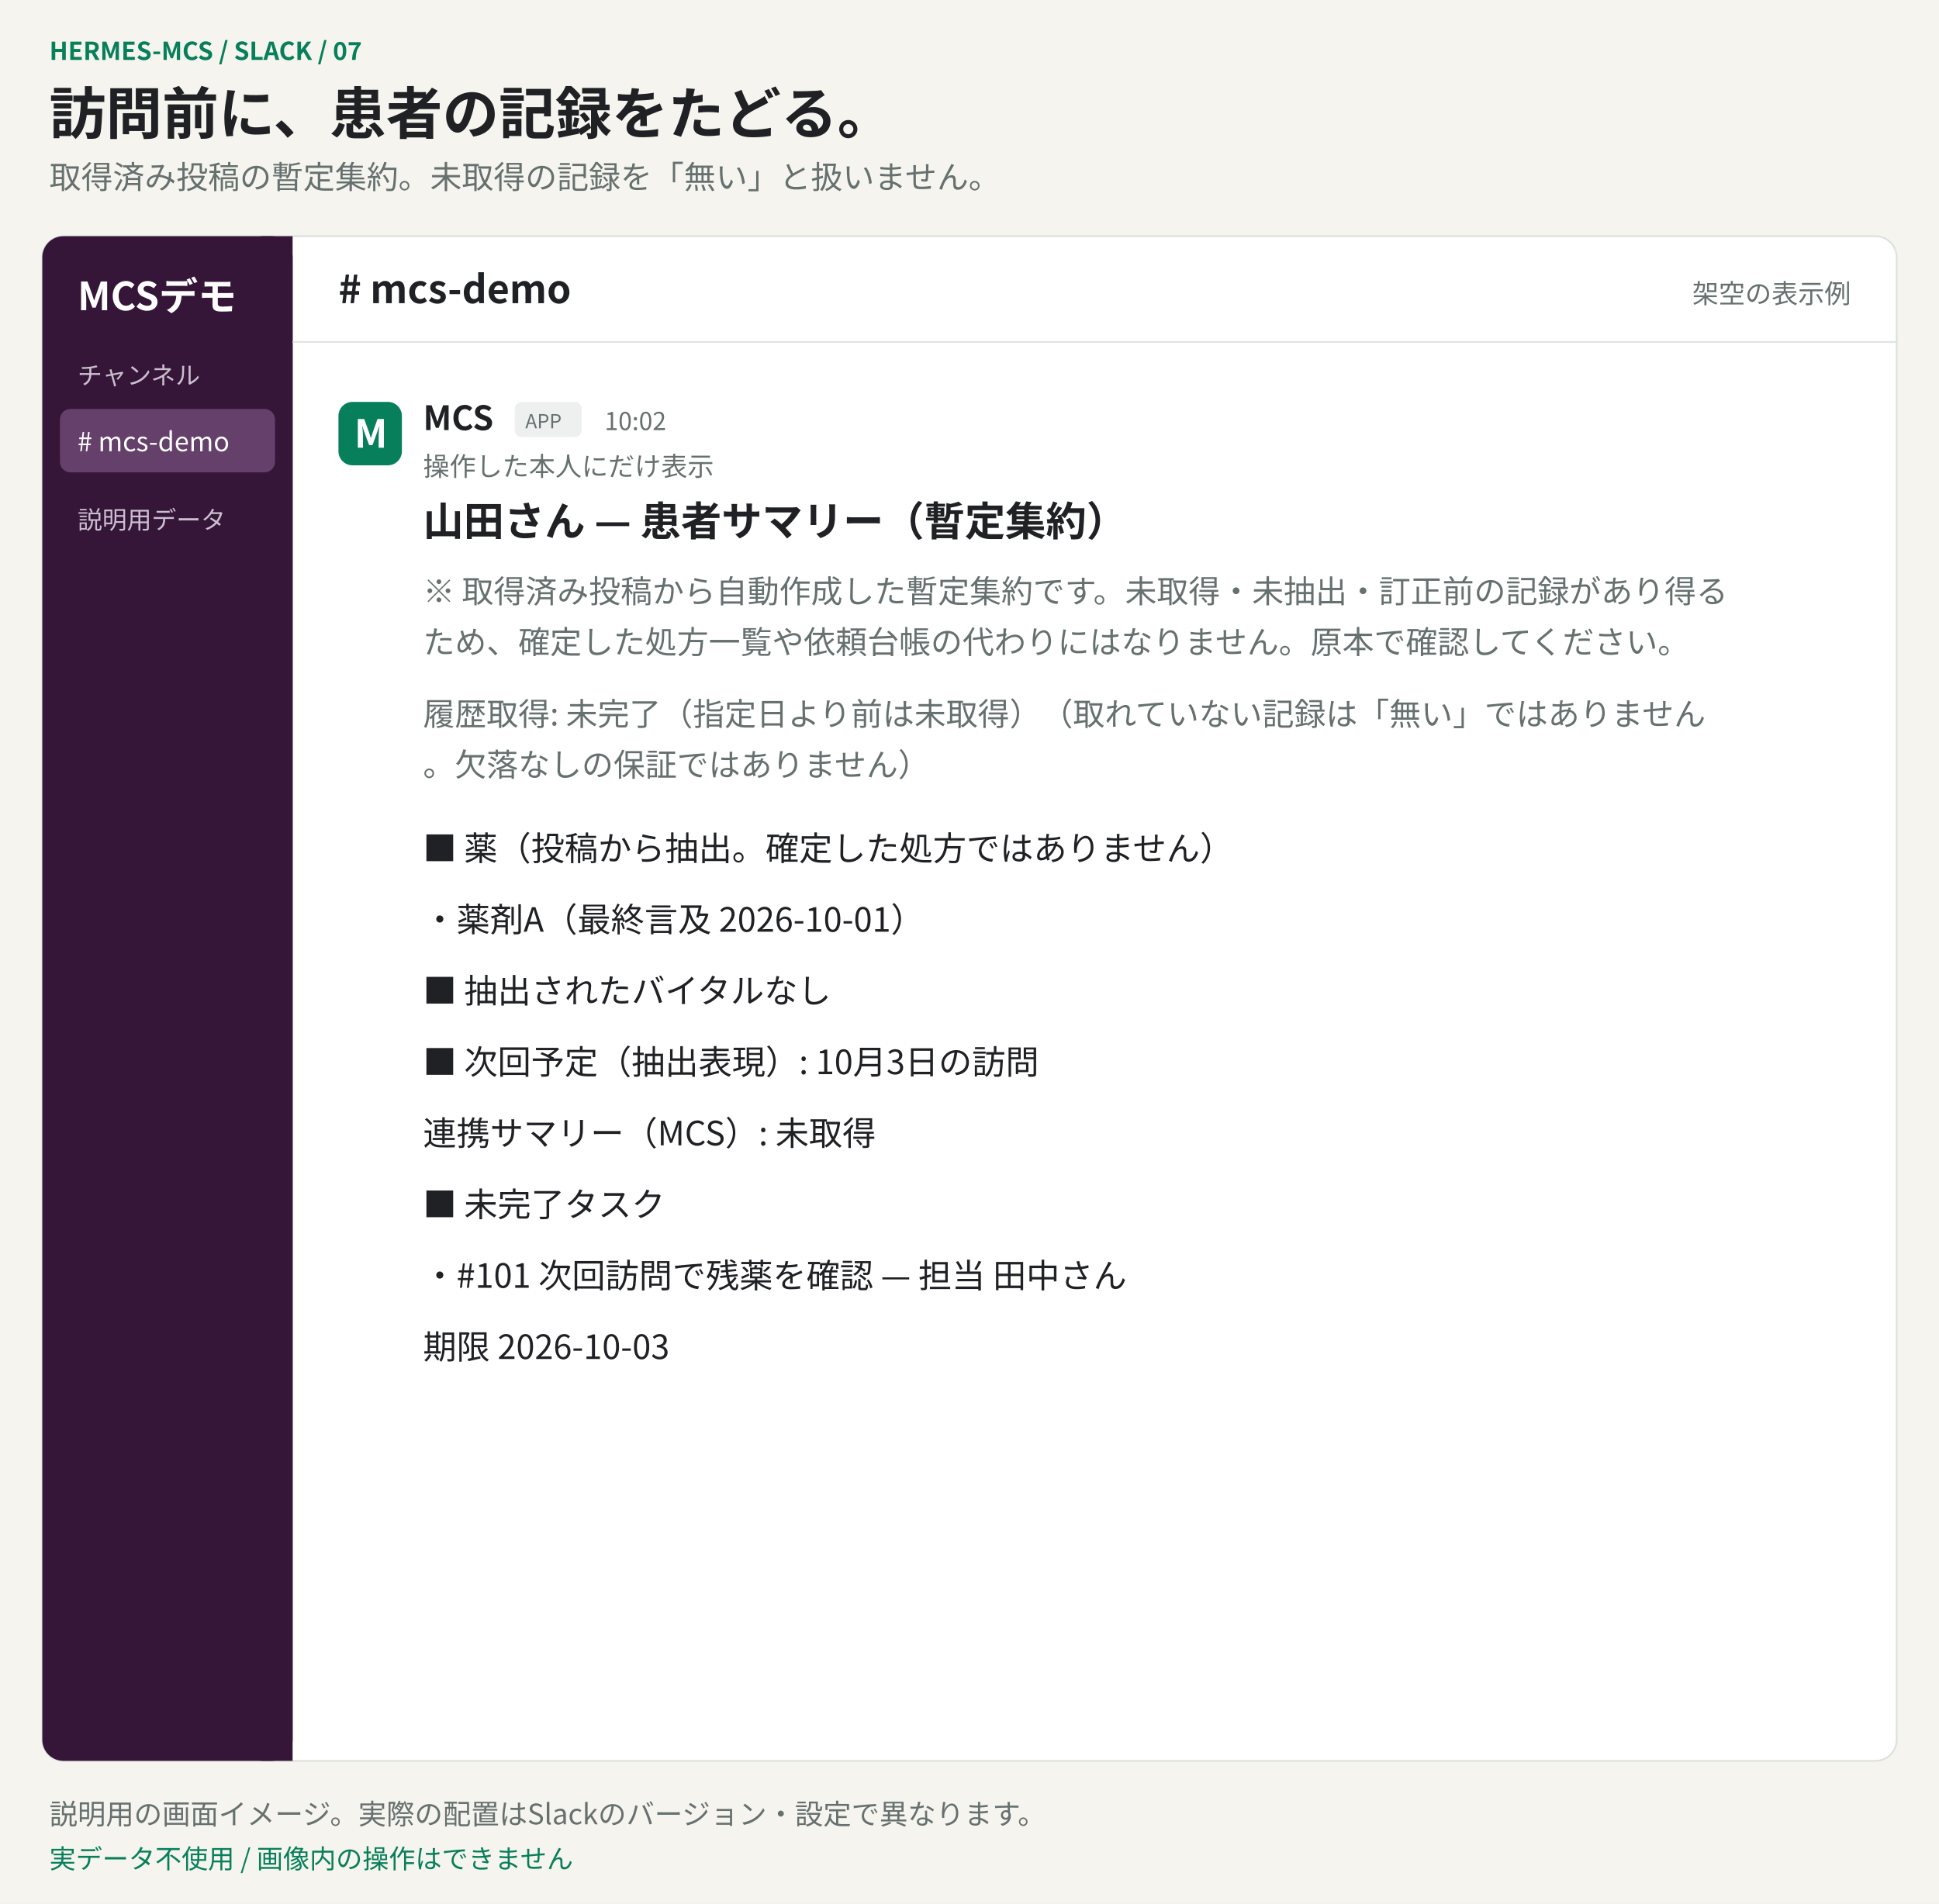
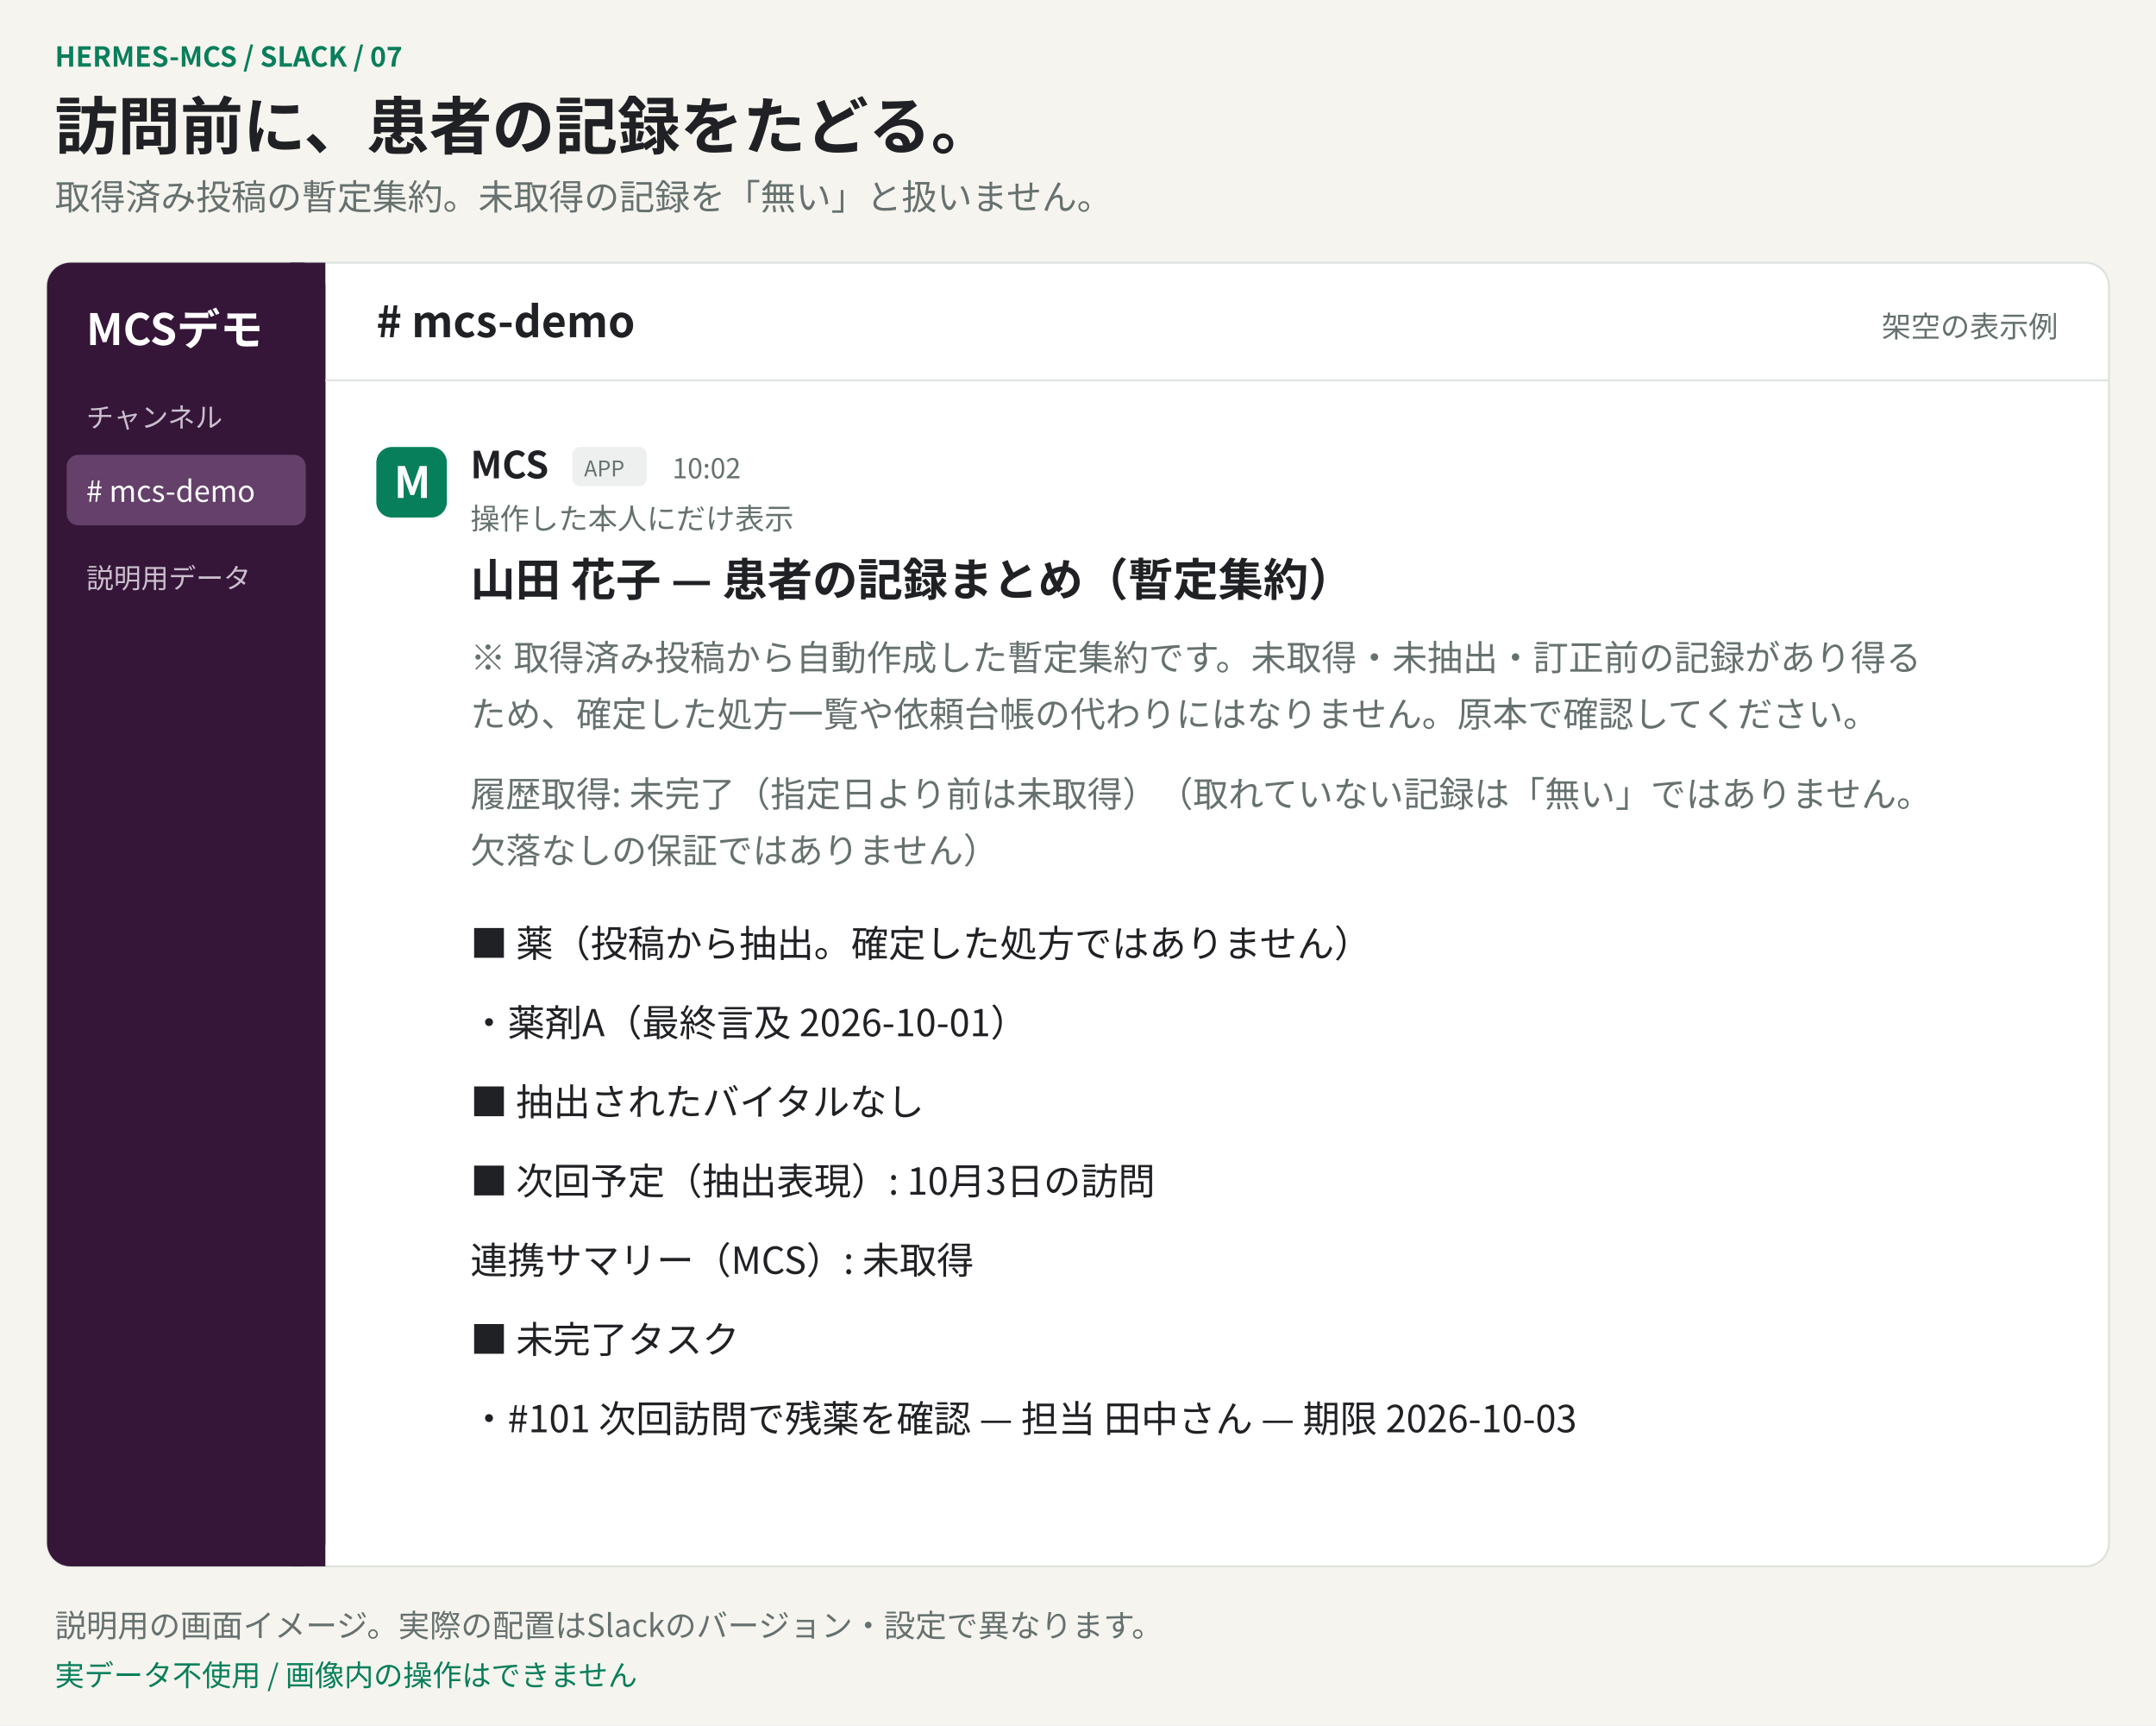
- <svg xmlns="http://www.w3.org/2000/svg" width="1100" height="1080" viewBox="0 0 1100 1080" font-family="Noto Sans CJK JP,Hiragino Sans,Yu Gothic,Droid Sans Fallback,sans-serif">
-   <rect x="0" y="0" width="1100" height="1080" rx="0" fill="#f6f4ef" />
+ <svg xmlns="http://www.w3.org/2000/svg" width="1100" height="880" viewBox="0 0 1100 880" font-family="Noto Sans CJK JP,Hiragino Sans,Yu Gothic,Droid Sans Fallback,sans-serif">
+   <rect x="0" y="0" width="1100" height="880" rx="0" fill="#f6f4ef" />
  <text x="28" y="34" font-size="14" fill="#087f5b" font-weight="bold">HERMES-MCS  /  SLACK  /  07</text>
  <text x="28" y="76" font-size="32" fill="#202124" font-weight="bold">訪問前に、患者の記録をたどる。</text>
  <text x="28" y="107" font-size="18" fill="#66716f">取得済み投稿の暫定集約。未取得の記録を「無い」と扱いません。</text>
-   <rect x="24" y="134" width="1052" height="865" rx="12" fill="#fff" stroke="#dce2dd" />
-   <rect x="24" y="134" width="142" height="865" rx="12" fill="#351638" />
-   <rect x="148" y="134" width="18" height="865" rx="0" fill="#351638" />
+   <rect x="24" y="134" width="1052" height="665" rx="12" fill="#fff" stroke="#dce2dd" />
+   <rect x="24" y="134" width="142" height="665" rx="12" fill="#351638" />
+   <rect x="148" y="134" width="18" height="665" rx="0" fill="#351638" />
  <text x="44" y="176" font-size="22" fill="#fff" font-weight="bold">MCSデモ</text>
  <text x="44" y="218" font-size="14" fill="#cbbfcf">チャンネル</text>
  <rect x="34" y="232" width="122" height="36" rx="6" fill="#64406a" />
  <text x="44" y="256" font-size="15" fill="#fff"># mcs-demo</text>
  <text x="44" y="300" font-size="14" fill="#cbbfcf">説明用データ</text>
  <path d="M166 194 L1076 194" stroke="#e1e5e2" fill="none" />
  <text x="192" y="172" font-size="22" fill="#202124" font-weight="bold"># mcs-demo</text>
  <text x="1050" y="172" font-size="15" fill="#66716f" text-anchor="end">架空の表示例</text>
-   <text x="28" y="1035" font-size="16" fill="#66716f">説明用の画面イメージ。実際の配置はSlackのバージョン・設定で異なります。</text>
-   <text x="28" y="1060" font-size="15" fill="#087f5b">実データ不使用 / 画像内の操作はできません</text>
+   <text x="28" y="835" font-size="16" fill="#66716f">説明用の画面イメージ。実際の配置はSlackのバージョン・設定で異なります。</text>
+   <text x="28" y="860" font-size="15" fill="#087f5b">実データ不使用 / 画像内の操作はできません</text>
  <rect x="192" y="228" width="36" height="36" rx="8" fill="#087f5b" />
  <text x="201" y="254" font-size="22" fill="#fff" font-weight="bold">M</text>
  <text x="240" y="244" font-size="19" fill="#202124" font-weight="bold">MCS</text>
  <rect x="292" y="228" width="38" height="20" rx="4" fill="#edf0ee" />
  <text x="298" y="243" font-size="11" fill="#66716f">APP</text>
  <text x="343" y="244" font-size="14" fill="#66716f">10:02</text>
  <text x="240" y="270" font-size="15" fill="#66716f">操作した本人にだけ表示</text>
-   <text x="240" y="304" font-size="23" fill="#202124" font-weight="bold">山田さん — 患者サマリー（暫定集約）</text>
+   <text x="240" y="304" font-size="23" fill="#202124" font-weight="bold">山田 花子 — 患者の記録まとめ（暫定集約）</text>
  <text x="240" y="342" font-size="18" fill="#66716f">※ 取得済み投稿から自動作成した暫定集約です。未取得・未抽出・訂正前の記録があり得る</text>
  <text x="240" y="370.8" font-size="18" fill="#66716f">ため、確定した処方一覧や依頼台帳の代わりにはなりません。原本で確認してください。</text>
-   <text x="240" y="411.6" font-size="18" fill="#66716f">履歴取得: 未完了（指定日より前は未取得）（取れていない記録は「無い」ではありません</text>
-   <text x="240" y="440.4" font-size="18" fill="#66716f">。欠落なしの保証ではありません）</text>
+   <text x="240" y="411.6" font-size="18" fill="#66716f">履歴取得: 未完了（指定日より前は未取得）（取れていない記録は「無い」ではありません。</text>
+   <text x="240" y="440.4" font-size="18" fill="#66716f">欠落なしの保証ではありません）</text>
  <text x="240" y="488.2" font-size="19" fill="#202124">■ 薬（投稿から抽出。確定した処方ではありません）</text>
  <text x="240" y="528.6" font-size="19" fill="#202124">・薬剤A（最終言及 2026-10-01）</text>
  <text x="240" y="569.0" font-size="19" fill="#202124">■ 抽出されたバイタルなし</text>
  <text x="240" y="609.4" font-size="19" fill="#202124">■ 次回予定（抽出表現）: 10月3日の訪問</text>
  <text x="240" y="649.8" font-size="19" fill="#202124">連携サマリー（MCS）: 未取得</text>
  <text x="240" y="690.2" font-size="19" fill="#202124">■ 未完了タスク</text>
-   <text x="240" y="730.6" font-size="19" fill="#202124">・#101 次回訪問で残薬を確認 — 担当 田中さん</text>
-   <text x="240" y="771" font-size="19" fill="#202124">  期限 2026-10-03</text>
+   <text x="240" y="730.6" font-size="19" fill="#202124">・#101 次回訪問で残薬を確認 — 担当 田中さん — 期限 2026-10-03</text>
</svg>
